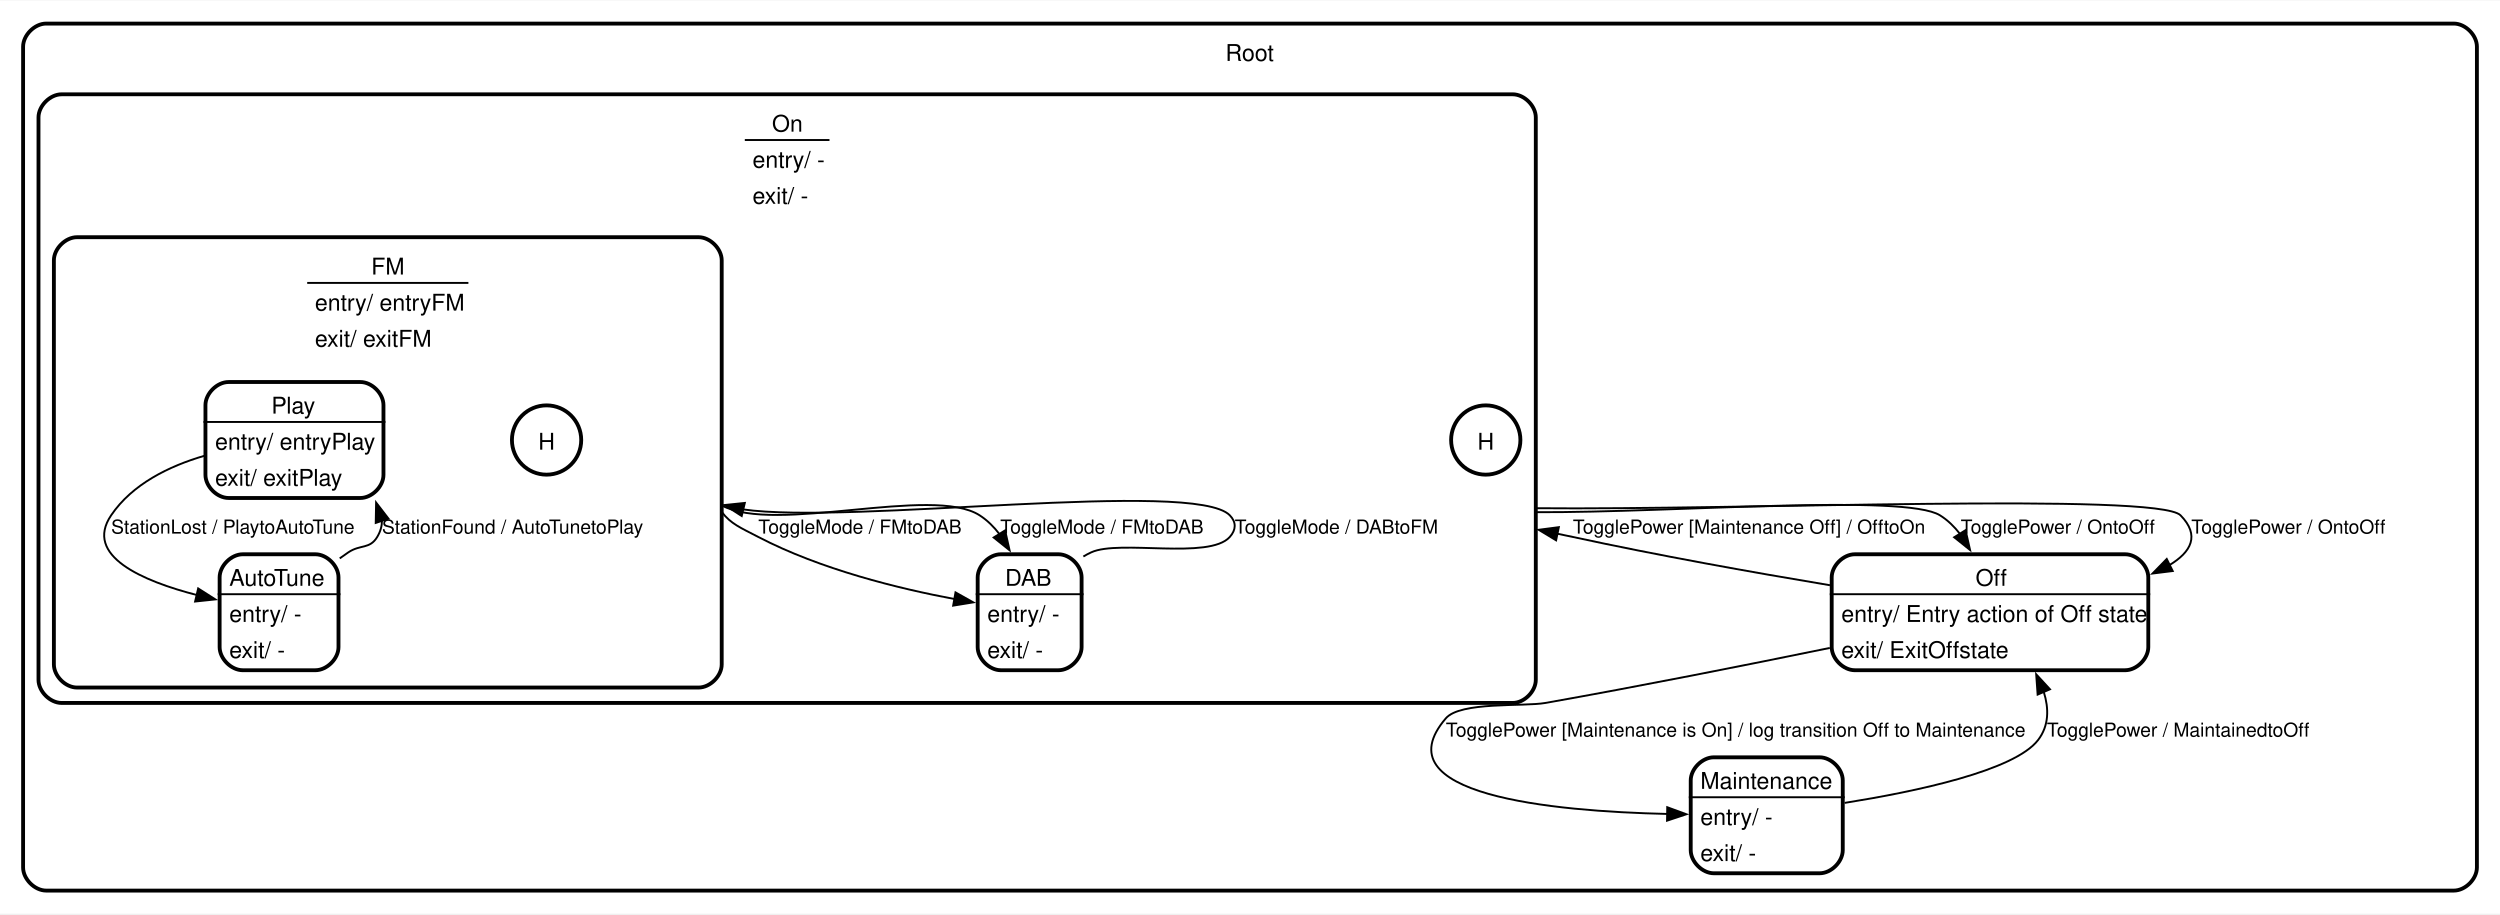
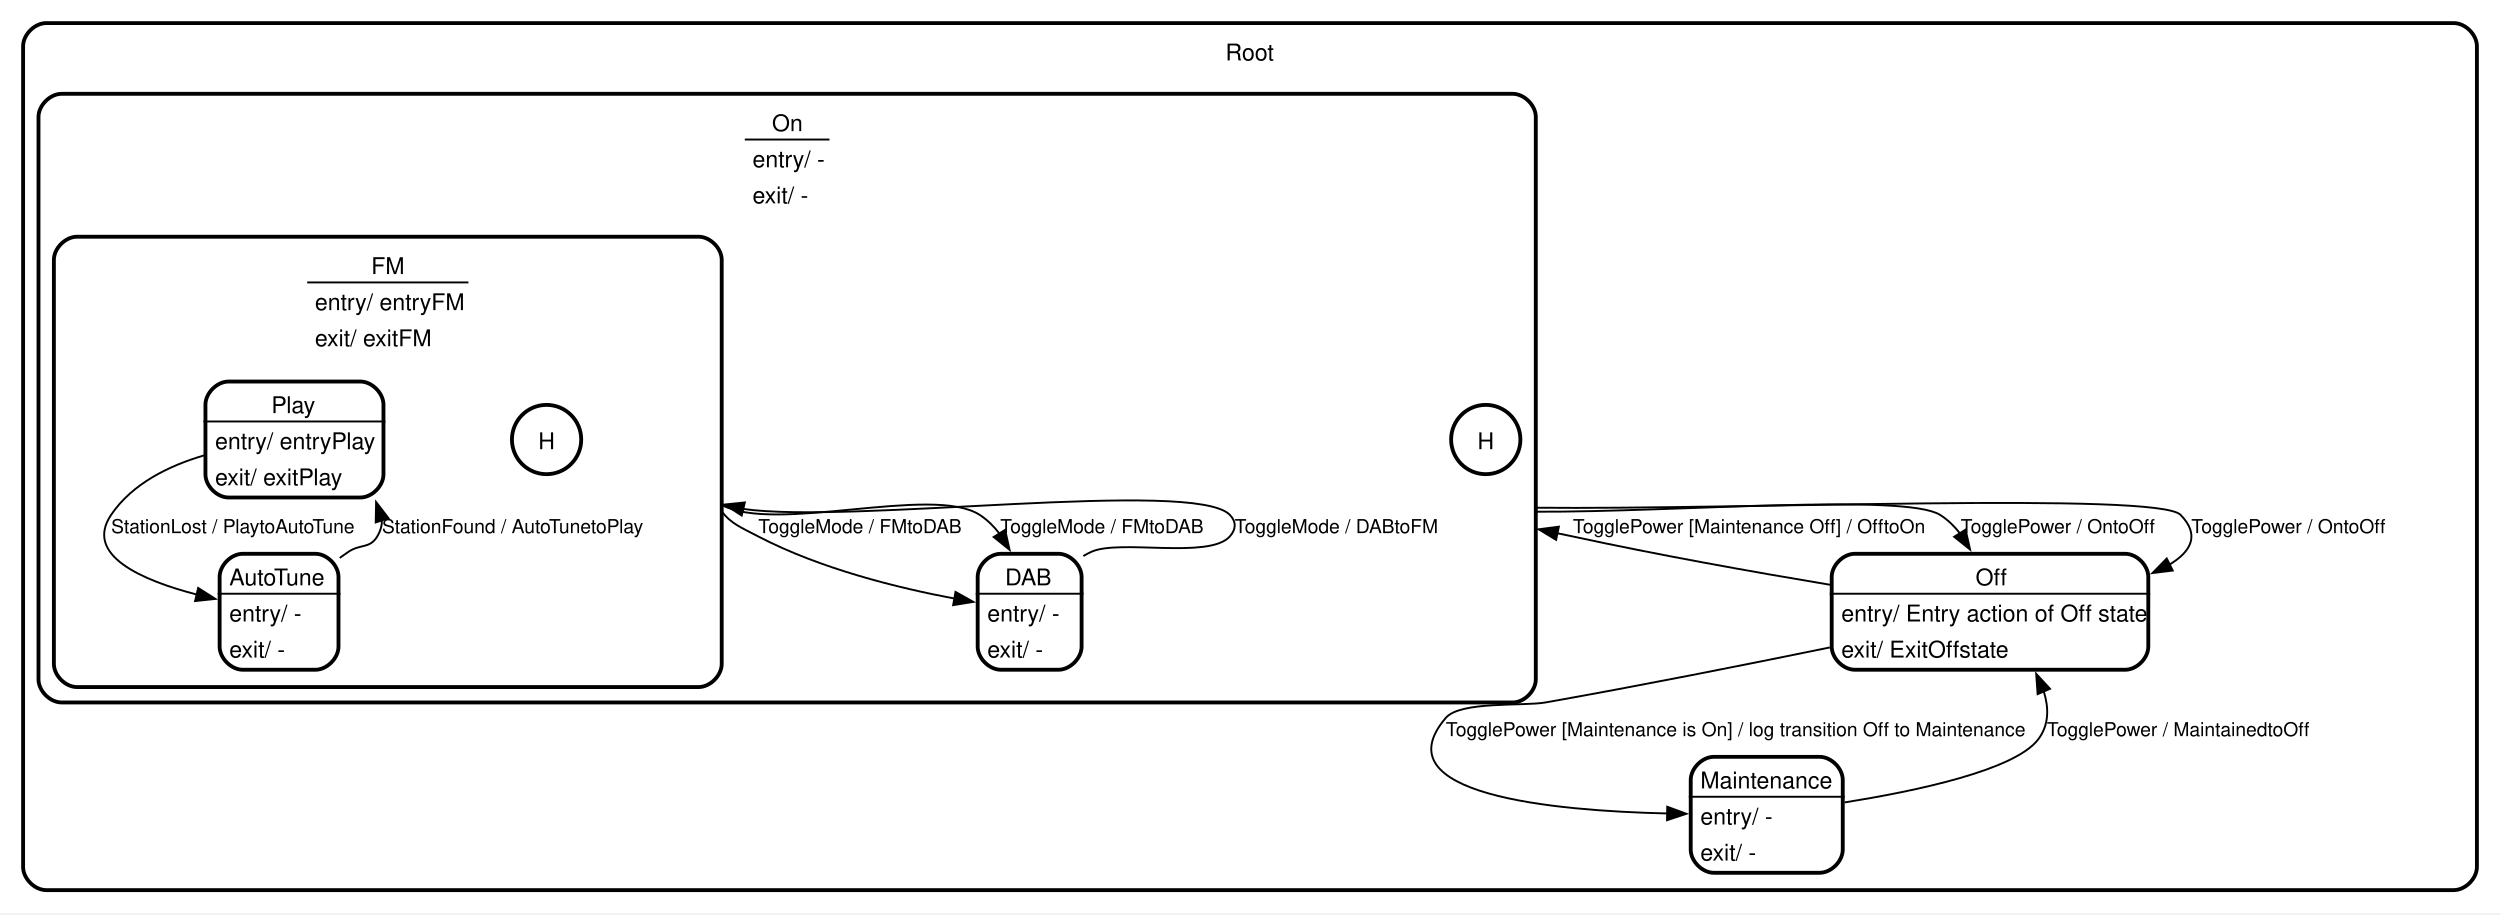
- <svg xmlns="http://www.w3.org/2000/svg" height="475pt" preserveAspectRatio="xMidYMid meet" viewBox="0.00 0.00 1299.00 474.50" width="1299pt">
+ <svg xmlns="http://www.w3.org/2000/svg" height="475pt" preserveAspectRatio="xMidYMid meet" viewBox="0.00 0.00 1299.00 475.00" width="1299pt">
  <g class="graph" id="graph0" transform="scale(1 1) rotate(0) translate(4 470.5)">
    <polygon fill="white" points="-4,4 -4,-470.5 1295,-470.5 1295,4 -4,4" stroke="none" />
    <g class="cluster state regular" id="clust1">
      <path d="M20,-8C20,-8 1271,-8 1271,-8 1277,-8 1283,-14 1283,-20 1283,-20 1283,-446.5 1283,-446.5 1283,-452.5 1277,-458.5 1271,-458.5 1271,-458.5 20,-458.5 20,-458.5 14,-458.5 8,-452.5 8,-446.5 8,-446.5 8,-20 8,-20 8,-14 14,-8 20,-8" fill="none" stroke="black" stroke-width="2" />
-       <text font-family="Helvetica,sans-Serif" font-size="12.00" text-anchor="start" x="632.75" y="-439.1">Root</text>
+       <text font-family="Helvetica,sans-Serif" font-size="12.00" xml:space="preserve" text-anchor="start" x="632.75" y="-439.1">Root</text>
    </g>
    <g class="cluster state regular" id="clust2">
      <path d="M28,-105.5C28,-105.5 782,-105.5 782,-105.5 788,-105.5 794,-111.5 794,-117.5 794,-117.5 794,-409.75 794,-409.75 794,-415.75 788,-421.75 782,-421.75 782,-421.75 28,-421.75 28,-421.75 22,-421.75 16,-415.75 16,-409.75 16,-409.75 16,-117.5 16,-117.5 16,-111.5 22,-105.5 28,-105.5" fill="none" stroke="black" stroke-width="2" />
-       <text font-family="Helvetica,sans-Serif" font-size="12.00" text-anchor="start" x="397.12" y="-402.35">On</text>
-       <text font-family="Helvetica,sans-Serif" font-size="12.00" text-anchor="start" x="387" y="-383.6">entry/ -</text>
-       <text font-family="Helvetica,sans-Serif" font-size="12.00" text-anchor="start" x="387" y="-364.85">exit/ -</text>
+       <text font-family="Helvetica,sans-Serif" font-size="12.00" xml:space="preserve" text-anchor="start" x="397.12" y="-402.35">On</text>
+       <text font-family="Helvetica,sans-Serif" font-size="12.00" xml:space="preserve" text-anchor="start" x="387" y="-383.6">entry/ -</text>
+       <text font-family="Helvetica,sans-Serif" font-size="12.00" xml:space="preserve" text-anchor="start" x="387" y="-364.85">exit/ -</text>
      <polygon fill="black" points="383,-398 383,-398 427,-398 427,-398 383,-398" stroke="black" />
    </g>
    <g class="cluster state regular" id="clust3">
      <path d="M36,-113.5C36,-113.5 359,-113.5 359,-113.5 365,-113.5 371,-119.5 371,-125.5 371,-125.5 371,-335.5 371,-335.5 371,-341.5 365,-347.5 359,-347.5 359,-347.5 36,-347.5 36,-347.5 30,-347.5 24,-341.5 24,-335.5 24,-335.5 24,-125.5 24,-125.5 24,-119.5 30,-113.5 36,-113.5" fill="none" stroke="black" stroke-width="2" />
-       <text font-family="Helvetica,sans-Serif" font-size="12.00" text-anchor="start" x="188.88" y="-328.1">FM</text>
-       <text font-family="Helvetica,sans-Serif" font-size="12.00" text-anchor="start" x="159.62" y="-309.35">entry/ entryFM</text>
-       <text font-family="Helvetica,sans-Serif" font-size="12.00" text-anchor="start" x="159.62" y="-290.6">exit/ exitFM</text>
+       <text font-family="Helvetica,sans-Serif" font-size="12.00" xml:space="preserve" text-anchor="start" x="188.88" y="-328.1">FM</text>
+       <text font-family="Helvetica,sans-Serif" font-size="12.00" xml:space="preserve" text-anchor="start" x="159.62" y="-309.35">entry/ entryFM</text>
+       <text font-family="Helvetica,sans-Serif" font-size="12.00" xml:space="preserve" text-anchor="start" x="159.62" y="-290.6">exit/ exitFM</text>
      <polygon fill="black" points="155.62,-323.75 155.62,-323.75 239.38,-323.75 239.38,-323.75 155.62,-323.75" stroke="black" />
    </g>
    <g class="node state regular" id="node2">
      <polygon fill="#ffffff" fill-opacity="0.004" points="1113.25,-183.75 946.75,-183.75 946.75,-121.5 1113.25,-121.5 1113.25,-183.75" stroke="none" stroke-width="2" />
-       <text font-family="Helvetica,sans-Serif" font-size="12.00" text-anchor="start" x="1022.5" y="-166.35">Off</text>
-       <text font-family="Helvetica,sans-Serif" font-size="12.00" text-anchor="start" x="952.75" y="-147.6">entry/ Entry action of Off state</text>
-       <text font-family="Helvetica,sans-Serif" font-size="12.00" text-anchor="start" x="952.75" y="-128.85">exit/ ExitOffstate</text>
+       <text font-family="Helvetica,sans-Serif" font-size="12.00" xml:space="preserve" text-anchor="start" x="1022.5" y="-166.35">Off</text>
+       <text font-family="Helvetica,sans-Serif" font-size="12.00" xml:space="preserve" text-anchor="start" x="952.75" y="-147.6">entry/ Entry action of Off state</text>
+       <text font-family="Helvetica,sans-Serif" font-size="12.00" xml:space="preserve" text-anchor="start" x="952.75" y="-128.85">exit/ ExitOffstate</text>
      <polygon fill="black" points="946.75,-162 946.75,-162 1113.25,-162 1113.25,-162 946.75,-162" stroke="black" />
      <path d="M959.75,-122.5C959.75,-122.5 1100.25,-122.5 1100.25,-122.5 1106.25,-122.5 1112.25,-128.5 1112.25,-134.5 1112.25,-134.5 1112.25,-170.75 1112.25,-170.75 1112.25,-176.75 1106.25,-182.75 1100.25,-182.75 1100.25,-182.75 959.75,-182.75 959.75,-182.75 953.75,-182.75 947.75,-176.75 947.75,-170.75 947.75,-170.75 947.75,-134.5 947.75,-134.5 947.75,-128.5 953.75,-122.5 959.75,-122.5" fill="none" stroke="black" stroke-width="2" />
    </g>
    <g class="node state regular" id="node3">
      <polygon fill="#ffffff" fill-opacity="0.004" points="954.5,-78.25 873.5,-78.25 873.5,-16 954.5,-16 954.5,-78.25" stroke="none" stroke-width="2" />
-       <text font-family="Helvetica,sans-Serif" font-size="12.00" text-anchor="start" x="879.5" y="-60.85">Maintenance</text>
-       <text font-family="Helvetica,sans-Serif" font-size="12.00" text-anchor="start" x="879.5" y="-42.1">entry/ -</text>
-       <text font-family="Helvetica,sans-Serif" font-size="12.00" text-anchor="start" x="879.5" y="-23.35">exit/ -</text>
+       <text font-family="Helvetica,sans-Serif" font-size="12.00" xml:space="preserve" text-anchor="start" x="879.5" y="-60.85">Maintenance</text>
+       <text font-family="Helvetica,sans-Serif" font-size="12.00" xml:space="preserve" text-anchor="start" x="879.5" y="-42.1">entry/ -</text>
+       <text font-family="Helvetica,sans-Serif" font-size="12.00" xml:space="preserve" text-anchor="start" x="879.5" y="-23.35">exit/ -</text>
      <polygon fill="black" points="873.5,-56.5 873.5,-56.5 954.5,-56.5 954.5,-56.5 873.5,-56.5" stroke="black" />
      <path d="M886.5,-17C886.5,-17 941.5,-17 941.5,-17 947.5,-17 953.5,-23 953.5,-29 953.5,-29 953.5,-65.25 953.5,-65.25 953.5,-71.25 947.5,-77.25 941.5,-77.25 941.5,-77.25 886.5,-77.25 886.5,-77.25 880.5,-77.25 874.5,-71.25 874.5,-65.25 874.5,-65.25 874.5,-29 874.5,-29 874.5,-23 880.5,-17 886.5,-17" fill="none" stroke="black" stroke-width="2" />
    </g>
    <g class="edge transition" id="edge1">
      <path d="M946.77,-134.09C902.89,-125.08 848.13,-114.2 799,-105.5 787.54,-103.47 754.82,-106.33 747.25,-97.5 713.19,-57.77 801.69,-49.21 862.41,-47.82" fill="none" stroke="black" />
      <polygon fill="black" points="862.3,-51.32 872.25,-47.66 862.19,-44.32 862.3,-51.32" stroke="black" />
-       <text font-family="Helvetica,sans-Serif" font-size="10.00" text-anchor="start" x="747.25" y="-88">TogglePower [Maintenance is On] / log transition Off to Maintenance   </text>
+       <text font-family="Helvetica,sans-Serif" font-size="10.00" xml:space="preserve" text-anchor="start" x="747.25" y="-88">TogglePower [Maintenance is On] / log transition Off to Maintenance   </text>
    </g>
    <g class="edge transition" id="edge2">
      <path d="M946.84,-166.66C906.38,-173.41 857.12,-182.22 813.25,-191.75 811.85,-192.05 808.99,-192.64 805.17,-193.43" fill="none" stroke="black" />
      <polygon fill="black" points="804.55,-189.99 795.48,-195.47 805.98,-196.84 804.55,-189.99" stroke="black" />
-       <text font-family="Helvetica,sans-Serif" font-size="10.00" text-anchor="start" x="813.25" y="-193.5">TogglePower [Maintenance Off] / OfftoOn   </text>
+       <text font-family="Helvetica,sans-Serif" font-size="10.00" xml:space="preserve" text-anchor="start" x="813.25" y="-193.5">TogglePower [Maintenance Off] / OfftoOn   </text>
    </g>
    <g class="edge transition" id="edge3">
      <path d="M954.46,-53.56C991.64,-59.48 1042.78,-70.29 1055,-86.25 1060.67,-93.66 1060.69,-102.5 1057.94,-111.26" fill="none" stroke="black" />
      <polygon fill="black" points="1054.75,-109.83 1054,-120.4 1061.17,-112.6 1054.75,-109.83" stroke="black" />
-       <text font-family="Helvetica,sans-Serif" font-size="10.00" text-anchor="start" x="1059.54" y="-88">TogglePower / MaintainedtoOff   </text>
+       <text font-family="Helvetica,sans-Serif" font-size="10.00" xml:space="preserve" text-anchor="start" x="1059.54" y="-88">TogglePower / MaintainedtoOff   </text>
    </g>
    <g class="edge transition" id="edge9">
      <path d="M794,-204.61C866.92,-204.33 985.86,-214.33 1004,-203 1008.07,-200.46 1011.53,-197.06 1014.48,-193.22" fill="none" stroke="black" />
      <polygon fill="black" points="1017.31,-195.29 1019.65,-184.96 1011.38,-191.58 1017.31,-195.29" stroke="black" />
-       <text font-family="Helvetica,sans-Serif" font-size="10.00" text-anchor="start" x="1014.78" y="-193.5">TogglePower / OntoOff   </text>
+       <text font-family="Helvetica,sans-Serif" font-size="10.00" xml:space="preserve" text-anchor="start" x="1014.78" y="-193.5">TogglePower / OntoOff   </text>
    </g>
    <g class="edge transition" id="edge10">
      <path d="M794,-206.69C899.08,-205.59 1117.22,-215.02 1129,-203 1139.23,-192.56 1134.63,-183.96 1123.11,-177.04" fill="none" stroke="black" />
      <polygon fill="black" points="1124.95,-174.04 1114.44,-172.74 1121.84,-180.32 1124.95,-174.04" stroke="black" />
-       <text font-family="Helvetica,sans-Serif" font-size="10.00" text-anchor="start" x="1134.59" y="-193.5">TogglePower / OntoOff   </text>
+       <text font-family="Helvetica,sans-Serif" font-size="10.00" xml:space="preserve" text-anchor="start" x="1134.59" y="-193.5">TogglePower / OntoOff   </text>
    </g>
    <g class="node state history" id="node5">
      <ellipse cx="768" cy="-242.12" fill="#ffffff" fill-opacity="0.004" rx="18" ry="18" stroke="black" stroke-width="2" />
-       <text font-family="Helvetica,sans-Serif" font-size="12.00" text-anchor="middle" x="768" y="-237.1">H</text>
+       <text font-family="Helvetica,sans-Serif" font-size="12.00" xml:space="preserve" text-anchor="middle" x="768" y="-237.1">H</text>
    </g>
    <g class="node state regular" id="node10">
      <polygon fill="#ffffff" fill-opacity="0.004" points="559,-183.75 503,-183.75 503,-121.5 559,-121.5 559,-183.75" stroke="none" stroke-width="2" />
-       <text font-family="Helvetica,sans-Serif" font-size="12.00" text-anchor="start" x="518.25" y="-166.35">DAB</text>
-       <text font-family="Helvetica,sans-Serif" font-size="12.00" text-anchor="start" x="509" y="-147.6">entry/ -</text>
-       <text font-family="Helvetica,sans-Serif" font-size="12.00" text-anchor="start" x="509" y="-128.85">exit/ -</text>
+       <text font-family="Helvetica,sans-Serif" font-size="12.00" xml:space="preserve" text-anchor="start" x="518.25" y="-166.35">DAB</text>
+       <text font-family="Helvetica,sans-Serif" font-size="12.00" xml:space="preserve" text-anchor="start" x="509" y="-147.6">entry/ -</text>
+       <text font-family="Helvetica,sans-Serif" font-size="12.00" xml:space="preserve" text-anchor="start" x="509" y="-128.85">exit/ -</text>
      <polygon fill="black" points="503,-162 503,-162 559,-162 559,-162 503,-162" stroke="black" />
      <path d="M516,-122.5C516,-122.5 546,-122.5 546,-122.5 552,-122.5 558,-128.5 558,-134.5 558,-134.5 558,-170.75 558,-170.75 558,-176.75 552,-182.75 546,-182.75 546,-182.75 516,-182.75 516,-182.75 510,-182.75 504,-176.75 504,-170.75 504,-170.75 504,-134.5 504,-134.5 504,-128.5 510,-122.5 516,-122.5" fill="none" stroke="black" stroke-width="2" />
    </g>
    <g class="edge transition" id="edge6">
      <path d="M371,-204.75C375.79,-198.5 380.72,-196.59 390,-191.75 422.36,-174.88 462.89,-164.93 492.18,-159.45" fill="none" stroke="black" />
      <polygon fill="black" points="492.48,-162.95 501.72,-157.76 491.26,-156.06 492.48,-162.95" stroke="black" />
-       <text font-family="Helvetica,sans-Serif" font-size="10.00" text-anchor="start" x="390" y="-193.5">ToggleMode / FMtoDAB   </text>
+       <text font-family="Helvetica,sans-Serif" font-size="10.00" xml:space="preserve" text-anchor="start" x="390" y="-193.5">ToggleMode / FMtoDAB   </text>
    </g>
    <g class="edge transition" id="edge7">
      <path d="M371,-208.16C398.58,-193.02 480.5,-218.77 505,-203 509.03,-200.4 512.48,-196.97 515.41,-193.11" fill="none" stroke="black" />
      <polygon fill="black" points="518.25,-195.17 520.57,-184.83 512.31,-191.47 518.25,-195.17" stroke="black" />
-       <text font-family="Helvetica,sans-Serif" font-size="10.00" text-anchor="start" x="515.71" y="-193.5">ToggleMode / FMtoDAB   </text>
+       <text font-family="Helvetica,sans-Serif" font-size="10.00" xml:space="preserve" text-anchor="start" x="515.71" y="-193.5">ToggleMode / FMtoDAB   </text>
    </g>
    <g class="node state history" id="node7">
      <ellipse cx="280" cy="-242.12" fill="#ffffff" fill-opacity="0.004" rx="18" ry="18" stroke="black" stroke-width="2" />
-       <text font-family="Helvetica,sans-Serif" font-size="12.00" text-anchor="middle" x="280" y="-237.1">H</text>
+       <text font-family="Helvetica,sans-Serif" font-size="12.00" xml:space="preserve" text-anchor="middle" x="280" y="-237.1">H</text>
    </g>
    <g class="node state regular" id="node8">
      <polygon fill="#ffffff" fill-opacity="0.004" points="196.25,-273.25 101.75,-273.25 101.75,-211 196.25,-211 196.25,-273.25" stroke="none" stroke-width="2" />
-       <text font-family="Helvetica,sans-Serif" font-size="12.00" text-anchor="start" x="137" y="-255.85">Play</text>
-       <text font-family="Helvetica,sans-Serif" font-size="12.00" text-anchor="start" x="107.75" y="-237.1">entry/ entryPlay</text>
-       <text font-family="Helvetica,sans-Serif" font-size="12.00" text-anchor="start" x="107.75" y="-218.35">exit/ exitPlay</text>
+       <text font-family="Helvetica,sans-Serif" font-size="12.00" xml:space="preserve" text-anchor="start" x="137" y="-255.85">Play</text>
+       <text font-family="Helvetica,sans-Serif" font-size="12.00" xml:space="preserve" text-anchor="start" x="107.75" y="-237.1">entry/ entryPlay</text>
+       <text font-family="Helvetica,sans-Serif" font-size="12.00" xml:space="preserve" text-anchor="start" x="107.75" y="-218.35">exit/ exitPlay</text>
      <polygon fill="black" points="101.75,-251.5 101.75,-251.5 196.25,-251.5 196.25,-251.5 101.75,-251.5" stroke="black" />
      <path d="M114.75,-212C114.75,-212 183.25,-212 183.25,-212 189.25,-212 195.25,-218 195.25,-224 195.25,-224 195.25,-260.25 195.25,-260.25 195.25,-266.25 189.25,-272.25 183.25,-272.25 183.25,-272.25 114.75,-272.25 114.75,-272.25 108.75,-272.25 102.75,-266.25 102.75,-260.25 102.75,-260.25 102.75,-224 102.75,-224 102.75,-218 108.75,-212 114.75,-212" fill="none" stroke="black" stroke-width="2" />
    </g>
    <g class="node state regular" id="node9">
      <polygon fill="#ffffff" fill-opacity="0.004" points="172.88,-183.75 109.12,-183.75 109.12,-121.5 172.88,-121.5 172.88,-183.75" stroke="none" stroke-width="2" />
-       <text font-family="Helvetica,sans-Serif" font-size="12.00" text-anchor="start" x="115.12" y="-166.35">AutoTune</text>
-       <text font-family="Helvetica,sans-Serif" font-size="12.00" text-anchor="start" x="115.12" y="-147.6">entry/ -</text>
-       <text font-family="Helvetica,sans-Serif" font-size="12.00" text-anchor="start" x="115.12" y="-128.85">exit/ -</text>
+       <text font-family="Helvetica,sans-Serif" font-size="12.00" xml:space="preserve" text-anchor="start" x="115.12" y="-166.35">AutoTune</text>
+       <text font-family="Helvetica,sans-Serif" font-size="12.00" xml:space="preserve" text-anchor="start" x="115.12" y="-147.6">entry/ -</text>
+       <text font-family="Helvetica,sans-Serif" font-size="12.00" xml:space="preserve" text-anchor="start" x="115.12" y="-128.85">exit/ -</text>
      <polygon fill="black" points="109.12,-162 109.12,-162 172.88,-162 172.88,-162 109.12,-162" stroke="black" />
      <path d="M122.12,-122.5C122.12,-122.5 159.88,-122.5 159.88,-122.5 165.88,-122.5 171.88,-128.5 171.88,-134.5 171.88,-134.5 171.88,-170.75 171.88,-170.75 171.88,-176.75 165.88,-182.75 159.88,-182.75 159.88,-182.75 122.12,-182.75 122.12,-182.75 116.12,-182.75 110.12,-176.75 110.12,-170.75 110.12,-170.75 110.12,-134.5 110.12,-134.5 110.12,-128.5 116.12,-122.5 122.12,-122.5" fill="none" stroke="black" stroke-width="2" />
    </g>
    <g class="edge transition" id="edge4">
      <path d="M102.11,-233.9C83.86,-228.55 64.73,-219.23 53.75,-203 39.52,-181.98 69.83,-168.88 98.55,-161.5" fill="none" stroke="black" />
      <polygon fill="black" points="98.97,-165 107.91,-159.3 97.37,-158.19 98.97,-165" stroke="black" />
-       <text font-family="Helvetica,sans-Serif" font-size="10.00" text-anchor="start" x="53.75" y="-193.5">StationLost / PlaytoAutoTune   </text>
+       <text font-family="Helvetica,sans-Serif" font-size="10.00" xml:space="preserve" text-anchor="start" x="53.75" y="-193.5">StationLost / PlaytoAutoTune   </text>
    </g>
    <g class="edge transition" id="edge5">
      <path d="M172.52,-180.61C174.02,-181.69 175.51,-182.75 177,-183.75 183.26,-187.97 188.11,-185.27 192,-191.75 193.74,-194.65 194.49,-197.54 194.47,-200.39" fill="none" stroke="black" />
      <polygon fill="black" points="191.23,-199.04 191.42,-209.64 197.88,-201.24 191.23,-199.04" stroke="black" />
-       <text font-family="Helvetica,sans-Serif" font-size="10.00" text-anchor="start" x="194.46" y="-193.5">StationFound / AutoTunetoPlay   </text>
+       <text font-family="Helvetica,sans-Serif" font-size="10.00" xml:space="preserve" text-anchor="start" x="194.46" y="-193.5">StationFound / AutoTunetoPlay   </text>
    </g>
    <g class="edge transition" id="edge8">
      <path d="M558.91,-181.59C560.25,-182.39 561.61,-183.11 563,-183.75 577.61,-190.5 624.26,-179.75 635,-191.75 638.33,-195.48 638.48,-199.41 635,-203 616.63,-221.93 437.97,-197.95 381.96,-206.08" fill="none" stroke="black" />
      <polygon fill="black" points="381.39,-202.62 372.47,-208.34 383.01,-209.43 381.39,-202.62" stroke="black" />
-       <text font-family="Helvetica,sans-Serif" font-size="10.00" text-anchor="start" x="637.56" y="-193.5">ToggleMode / DABtoFM   </text>
+       <text font-family="Helvetica,sans-Serif" font-size="10.00" xml:space="preserve" text-anchor="start" x="637.56" y="-193.5">ToggleMode / DABtoFM   </text>
    </g>
  </g>
</svg>
